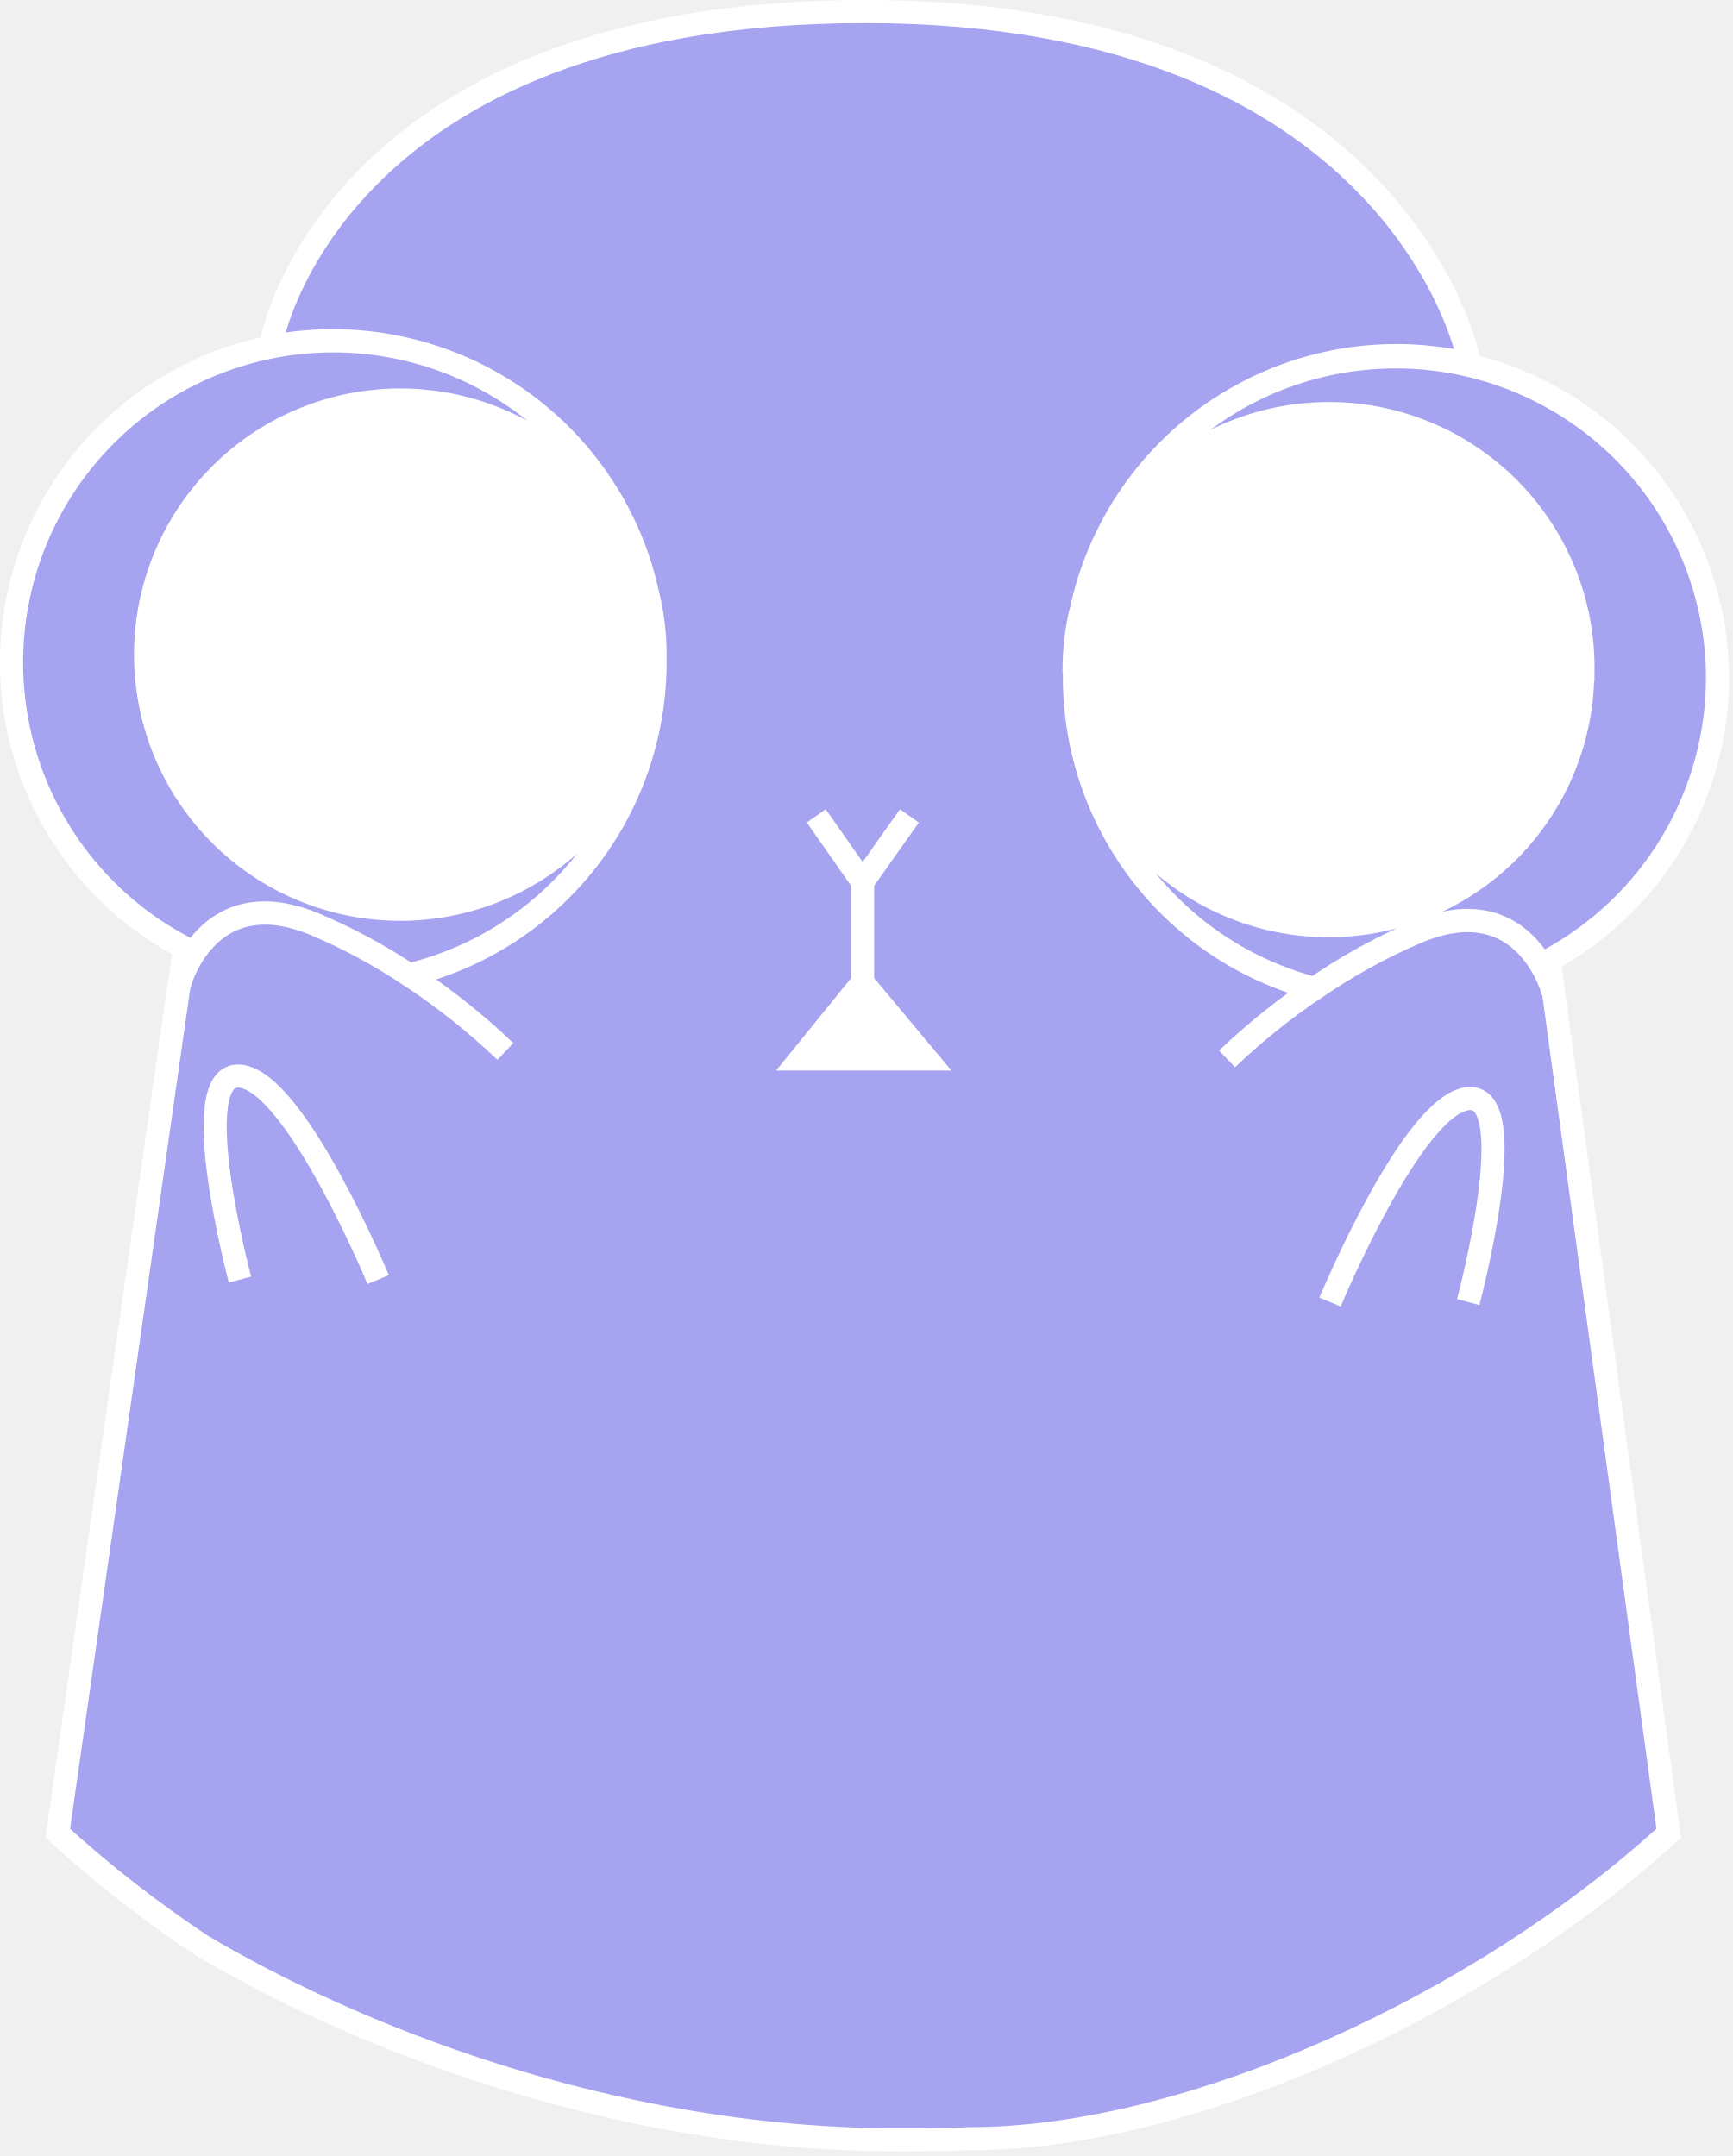
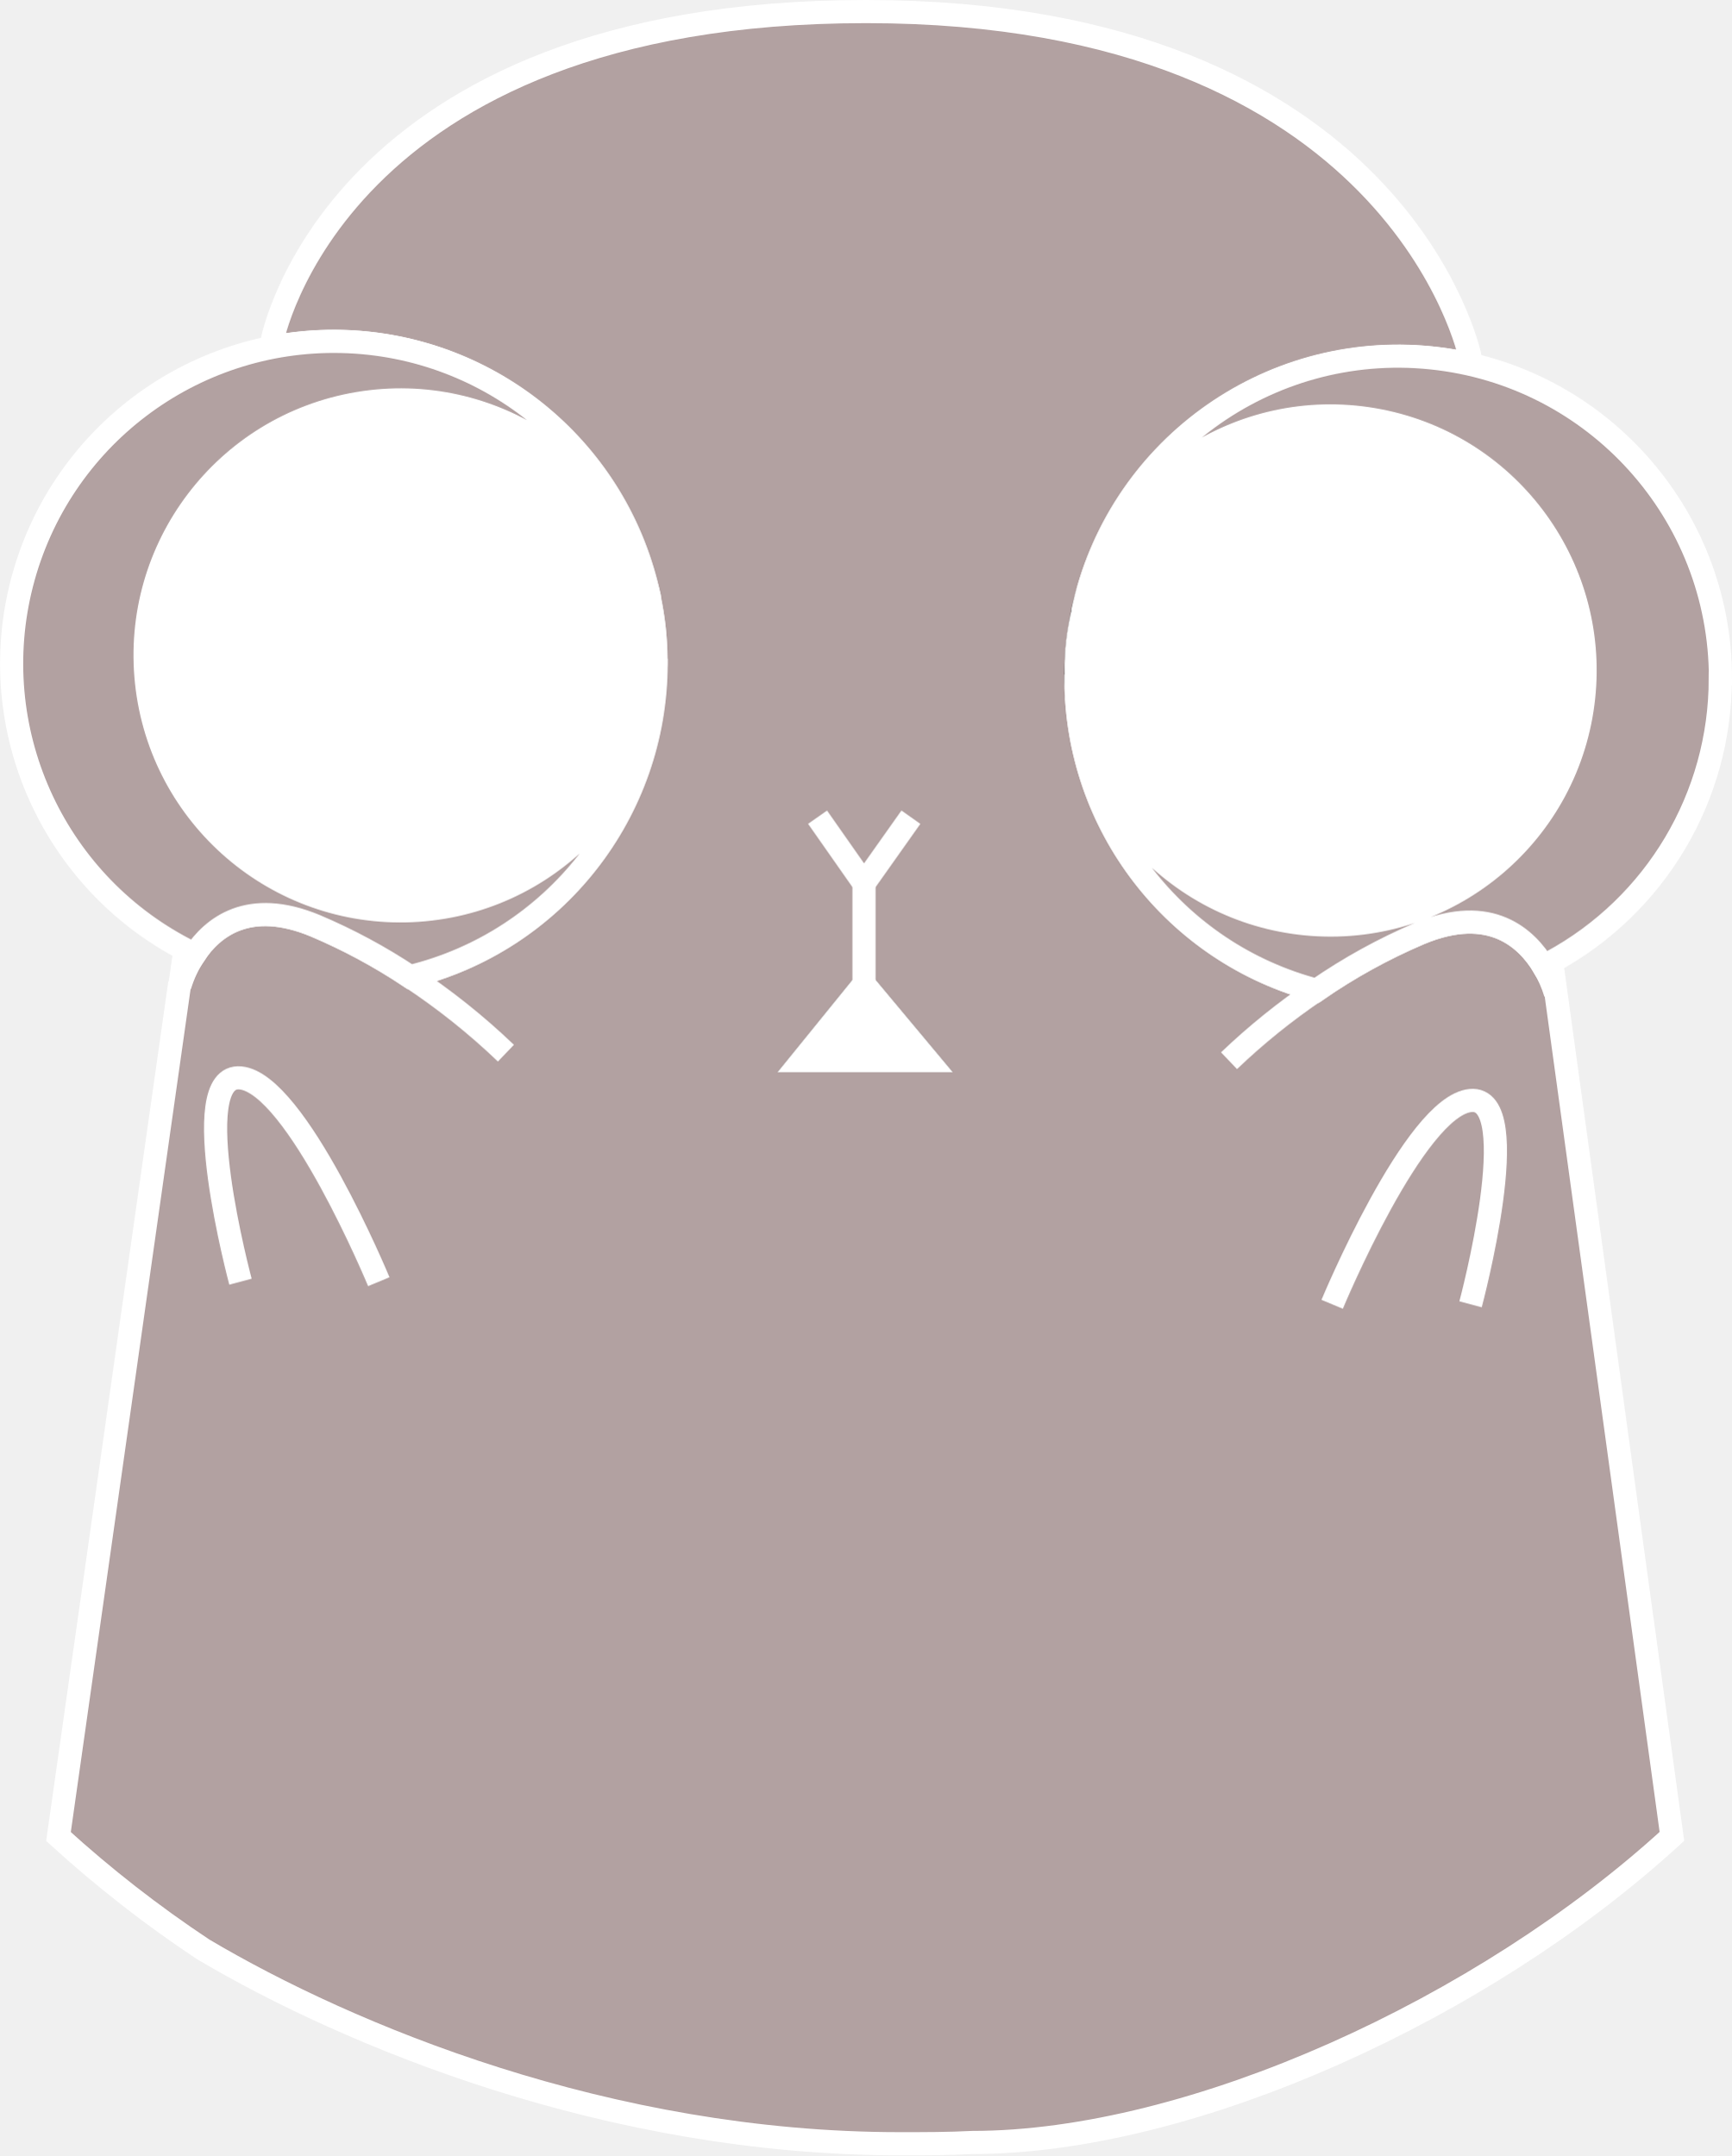
- <svg xmlns="http://www.w3.org/2000/svg" width="225" height="280" viewBox="0 0 225 280" fill="none">
-   <path d="M201.139 124.71L200.069 125.27C197.929 121.71 193.219 117.19 184.069 121.01C179.363 123.011 174.873 125.488 170.669 128.4C161.734 126.052 153.829 120.81 148.19 113.494C142.55 106.177 139.494 97.198 139.499 87.96C139.499 87.77 139.499 87.6 139.499 87.41C139.499 87.22 139.499 87.13 139.499 86.99C139.495 84.479 139.78 81.976 140.349 79.53C140.354 79.497 140.354 79.463 140.349 79.43C141.492 73.984 143.711 68.82 146.874 64.242C150.037 59.663 154.082 55.761 158.771 52.765C163.461 49.768 168.701 47.737 174.185 46.79C179.668 45.843 185.286 46 190.709 47.25L190.559 46.18C190.559 46.18 181.259 1.5 112.279 1.5C43.299 1.5 35.279 44.24 35.279 44.24L35.159 45.03C45.953 42.913 57.148 45.132 66.318 51.207C75.489 57.282 81.898 66.724 84.159 77.49C84.155 77.523 84.155 77.557 84.159 77.59C84.727 80.033 85.012 82.532 85.009 85.04C85.009 85.19 85.009 85.33 85.009 85.47C85.009 85.61 85.009 85.83 85.009 86.01C85.009 95.376 81.862 104.47 76.073 111.833C70.285 119.195 62.19 124.4 53.089 126.61C49.225 124.033 45.127 121.827 40.849 120.02C32.169 116.4 27.499 120.25 25.189 123.7C24.347 124.959 23.7 126.338 23.269 127.79L7.499 238.09C13.373 243.435 19.648 248.323 26.269 252.71C45.079 263.86 78.699 277.9 116.589 277.9C119.789 277.9 122.919 277.9 125.959 277.75C154.479 277.75 192.369 260.34 216.659 238.07L201.139 124.71Z" fill="#A6A3F1" />
-   <path d="M120.319 137.53H103.919L111.999 127.57L120.319 137.53Z" fill="white" />
-   <path d="M85.049 86.03C85.049 95.396 81.902 104.49 76.113 111.853C70.325 119.215 62.23 124.42 53.129 126.63C49.265 124.053 45.167 121.847 40.889 120.04C32.209 116.42 27.539 120.27 25.229 123.72L23.979 123.1C17.729 119.845 12.405 115.062 8.5 109.196C4.596 103.33 2.238 96.572 1.647 89.55C1.056 82.528 2.251 75.471 5.12 69.035C7.989 62.599 12.439 56.993 18.056 52.739C23.674 48.485 30.276 45.72 37.249 44.703C44.222 43.686 51.339 44.449 57.937 46.921C64.536 49.393 70.402 53.494 74.99 58.842C79.578 64.19 82.739 70.612 84.179 77.51C82.267 69.308 77.297 62.145 70.285 57.481C63.272 52.818 54.744 51.006 46.441 52.414C38.138 53.823 30.685 58.347 25.602 65.062C20.52 71.778 18.192 80.18 19.092 88.553C19.992 96.927 24.053 104.641 30.447 110.123C36.84 115.605 45.084 118.441 53.497 118.053C61.91 117.665 69.858 114.082 75.719 108.034C81.58 101.987 84.914 93.931 85.039 85.51C85.049 85.68 85.049 85.85 85.049 86.03Z" fill="#A6A3F1" />
-   <path d="M85.039 85.49C84.912 93.892 81.584 101.93 75.734 107.963C69.885 113.996 61.954 117.57 53.559 117.956C45.165 118.342 36.94 115.512 30.561 110.041C24.182 104.571 20.13 96.873 19.232 88.518C18.333 80.163 20.657 71.78 25.727 65.079C30.798 58.378 38.234 53.863 46.518 52.457C54.803 51.05 63.312 52.857 70.311 57.508C77.309 62.16 82.269 69.307 84.179 77.49C84.175 77.523 84.175 77.557 84.179 77.59C84.716 80.19 85.004 82.835 85.039 85.49Z" fill="white" />
-   <path d="M205.499 87.43C205.359 95.811 202.028 103.823 196.185 109.832C190.341 115.842 182.425 119.396 174.051 119.769C165.678 120.143 157.477 117.309 151.121 111.844C144.765 106.379 140.733 98.695 139.848 90.36C138.962 82.025 141.289 73.666 146.355 66.988C151.42 60.309 158.843 55.815 167.108 54.421C175.373 53.026 183.859 54.838 190.835 59.485C197.811 64.132 202.751 71.266 204.649 79.43C204.643 79.463 204.643 79.497 204.649 79.53C205.178 82.131 205.463 84.776 205.499 87.43Z" fill="white" />
-   <path d="M222.999 87.96C223.002 95.484 220.972 102.868 217.124 109.334C213.276 115.799 207.753 121.105 201.139 124.69L200.069 125.25C197.929 121.69 193.219 117.17 184.069 120.99C179.363 122.991 174.873 125.468 170.669 128.38C161.738 126.033 153.835 120.794 148.196 113.482C142.557 106.169 139.498 97.195 139.499 87.96C139.499 87.77 139.499 87.6 139.499 87.41C139.626 95.812 142.954 103.85 148.803 109.883C154.653 115.916 162.584 119.49 170.978 119.876C179.373 120.262 187.598 117.432 193.977 111.961C200.356 106.491 204.408 98.793 205.306 90.438C206.204 82.083 203.881 73.7 198.811 66.999C193.74 60.298 186.304 55.783 178.019 54.377C169.735 52.97 161.225 54.777 154.227 59.428C147.229 64.08 142.269 71.227 140.359 79.41C142.51 69.329 148.311 60.4 156.647 54.338C164.983 48.276 175.266 45.509 185.519 46.57C195.772 47.63 205.27 52.444 212.189 60.084C219.107 67.725 222.957 77.653 222.999 87.96Z" fill="#A6A3F1" />
-   <path d="M200.069 125.27L201.139 124.71L216.659 238.07C192.369 260.34 154.479 277.75 125.959 277.75C122.919 277.9 119.789 277.9 116.589 277.9C78.699 277.9 45.079 263.86 26.269 252.71C19.648 248.323 13.373 243.435 7.499 238.09L23.269 127.79C23.7 126.338 24.347 124.959 25.189 123.7C27.499 120.25 32.169 116.4 40.849 120.02C45.127 121.827 49.225 124.033 53.089 126.61C62.19 124.4 70.285 119.195 76.073 111.833C81.862 104.47 85.009 95.376 85.009 86.01C85.009 85.83 85.009 85.61 85.009 85.47C85.009 85.33 85.009 85.19 85.009 85.04C85.012 82.532 84.727 80.033 84.159 77.59C84.155 77.557 84.155 77.523 84.159 77.49C81.898 66.724 75.489 57.282 66.318 51.207C57.148 45.132 45.953 42.913 35.159 45.03L35.279 44.24C35.279 44.24 43.299 1.5 112.279 1.5C181.259 1.5 190.559 46.18 190.559 46.18L190.709 47.25C185.286 46 179.668 45.843 174.185 46.79C168.701 47.737 163.461 49.768 158.771 52.765C154.082 55.761 150.037 59.663 146.874 64.242C143.711 68.82 141.492 73.984 140.349 79.43C140.354 79.463 140.354 79.497 140.349 79.53C139.78 81.976 139.495 84.479 139.499 86.99C139.499 87.13 139.499 87.22 139.499 87.41M201.629 128.78C201.259 127.549 200.735 126.37 200.069 125.27C197.929 121.71 193.219 117.19 184.069 121.01C179.363 123.011 174.873 125.488 170.669 128.4C161.734 126.052 153.829 120.81 148.19 113.494C142.55 106.177 139.494 97.198 139.499 87.96M139.499 87.41C139.626 95.812 142.954 103.85 148.803 109.883C154.653 115.916 162.584 119.49 170.978 119.876C179.373 120.262 187.598 117.432 193.977 111.961C200.356 106.491 204.408 98.793 205.306 90.438C206.204 82.083 203.881 73.7 198.811 66.999C193.74 60.298 186.304 55.783 178.019 54.377C169.735 52.97 161.225 54.777 154.227 59.428C147.229 64.08 142.269 71.227 140.359 79.41C142.51 69.329 148.311 60.4 156.647 54.338C164.983 48.276 175.266 45.509 185.519 46.57C195.772 47.63 205.27 52.444 212.189 60.084C219.107 67.725 222.957 77.653 222.999 87.96C223.002 95.484 220.972 102.868 217.124 109.334C213.276 115.799 207.753 121.105 201.139 124.69L200.069 125.25C197.929 121.69 193.219 117.17 184.069 120.99C179.363 122.991 174.873 125.468 170.669 128.38C161.738 126.033 153.835 120.794 148.196 113.482C142.557 106.169 139.498 97.195 139.499 87.96C139.499 87.77 139.499 87.6 139.499 87.41ZM25.229 123.72C24.387 124.979 23.739 126.358 23.309 127.81L23.979 123.1M25.229 123.72L23.979 123.1M65.619 136.55C61.762 132.875 57.582 129.554 53.129 126.63C49.265 124.053 45.167 121.847 40.889 120.04C32.209 116.42 27.539 120.27 25.229 123.72M23.979 123.1C17.729 119.845 12.405 115.062 8.5 109.196C4.596 103.33 2.238 96.572 1.647 89.55C1.056 82.528 2.251 75.471 5.12 69.035C7.989 62.599 12.439 56.993 18.056 52.739C23.674 48.485 30.276 45.72 37.249 44.703C44.222 43.686 51.339 44.449 57.937 46.921C64.536 49.393 70.402 53.494 74.99 58.842C79.578 64.19 82.739 70.612 84.179 77.51C82.267 69.308 77.297 62.145 70.285 57.481C63.272 52.818 54.744 51.006 46.441 52.414C38.138 53.823 30.685 58.347 25.602 65.062C20.52 71.778 18.192 80.18 19.092 88.553C19.992 96.927 24.053 104.641 30.447 110.123C36.84 115.605 45.084 118.441 53.497 118.053C61.91 117.665 69.858 114.082 75.719 108.034C81.58 101.987 84.914 93.931 85.039 85.51C85.049 85.68 85.049 85.85 85.049 86.03C85.049 95.396 81.902 104.49 76.113 111.853C70.325 119.215 62.23 124.42 53.129 126.63M111.999 127.57L103.919 137.53H120.319L111.999 127.57ZM111.999 127.57V114.55M159.319 137.52C162.828 134.166 166.615 131.115 170.639 128.4M31.159 166.18C31.159 166.18 23.909 139.09 31.159 139.76C38.409 140.43 49.099 166.18 49.099 166.18M190.629 169.1C190.629 169.1 197.879 142 190.629 142.68C183.379 143.36 172.689 169.1 172.689 169.1M105.979 105.96L111.999 114.55M111.999 114.55L118.079 105.96M140.299 79.55C139.769 82.144 139.488 84.783 139.459 87.43C139.459 87.29 139.459 87.15 139.459 87.01C139.452 84.499 139.734 81.996 140.299 79.55ZM85.049 85.06C85.049 85.21 85.049 85.35 85.049 85.49C85.02 82.843 84.738 80.204 84.209 77.61C84.773 80.053 85.055 82.553 85.049 85.06ZM205.499 87.01C205.555 95.762 202.131 104.178 195.982 110.406C189.833 116.634 181.461 120.164 172.709 120.22C163.957 120.276 155.541 116.852 149.313 110.703C143.085 104.554 139.555 96.182 139.499 87.43C139.528 84.783 139.809 82.144 140.339 79.55C140.344 79.517 140.344 79.483 140.339 79.45C142.131 71.504 146.799 64.502 153.443 59.791C160.088 55.079 168.24 52.992 176.332 53.93C184.423 54.869 191.881 58.766 197.271 64.873C202.662 70.98 205.603 78.865 205.529 87.01H205.499ZM85.039 85.49C84.912 93.892 81.584 101.93 75.734 107.963C69.885 113.996 61.954 117.57 53.559 117.956C45.165 118.342 36.94 115.512 30.561 110.041C24.182 104.571 20.13 96.873 19.232 88.518C18.333 80.163 20.657 71.78 25.727 65.079C30.798 58.378 38.234 53.863 46.518 52.457C54.803 51.05 63.312 52.857 70.311 57.508C77.309 62.16 82.269 69.307 84.179 77.49C84.175 77.523 84.175 77.557 84.179 77.59C84.716 80.19 85.004 82.835 85.039 85.49ZM205.499 87.43C205.359 95.811 202.028 103.823 196.185 109.832C190.341 115.842 182.425 119.396 174.051 119.769C165.678 120.143 157.477 117.309 151.121 111.844C144.765 106.379 140.733 98.695 139.848 90.36C138.962 82.025 141.289 73.666 146.355 66.988C151.42 60.309 158.843 55.815 167.108 54.421C175.373 53.026 183.859 54.838 190.835 59.485C197.811 64.132 202.751 71.266 204.649 79.43C204.643 79.463 204.643 79.497 204.649 79.53C205.178 82.131 205.463 84.776 205.499 87.43Z" stroke-width="3" stroke-miterlimit="10" stroke="white" />
+ <svg xmlns="http://www.w3.org/2000/svg" id="圖層_3" data-name="圖層 3" viewBox="0 0 224.5 279.39">
  <defs>
-     <path id="stroke0_435_166" d="M140.299 79.55C139.769 82.144 139.488 84.783 139.459 87.43C139.459 87.29 139.459 87.15 139.459 87.01C139.452 84.499 139.734 81.996 140.299 79.55Z" />
-     <path id="stroke1_435_166" d="M85.049 85.06C85.049 85.21 85.049 85.35 85.049 85.49C85.02 82.843 84.738 80.204 84.209 77.61C84.773 80.053 85.055 82.553 85.049 85.06Z" />
+     <style>.cls-1,.cls-3{fill:none;}.cls-1{stroke:#4d4545;}.cls-1,.cls-2,.cls-3,.cls-4{stroke-miterlimit:10;stroke-width:3px;}.cls-2{fill:#b2a1a1;}.cls-2,.cls-3,.cls-4{stroke:#fff;}.cls-4{fill:#fff;}</style>
  </defs>
+   <path class="cls-1" d="M991.72,461.45a42.35,42.35,0,0,0-.84,7.88c0-.15,0-.29,0-.43A33.23,33.23,0,0,1,991.72,461.45Z" transform="translate(-851.42 -381.91)" />
+   <path class="cls-1" d="M936.47,467c0,.15,0,.29,0,.43a42.53,42.53,0,0,0-.83-7.88A33.3,33.3,0,0,1,936.47,467Z" transform="translate(-851.42 -381.91)" />
+   <path class="cls-1" d="M936.47,467c0,.15,0,.29,0,.43a42.53,42.53,0,0,0-.83-7.88A33.3,33.3,0,0,1,936.47,467Z" transform="translate(-851.42 -381.91)" />
+   <path class="cls-1" d="M991.72,461.45a42.35,42.35,0,0,0-.84,7.88c0-.15,0-.29,0-.43A33.23,33.23,0,0,1,991.72,461.45Z" transform="translate(-851.42 -381.91)" />
+   <path class="cls-2" d="M1052.56,506.6c-.35.2-.7.38-1.06.56-2.15-3.56-6.85-8.08-16-4.26a75.33,75.33,0,0,0-13.41,7.39,41.8,41.8,0,0,1-31.19-40.42c0-.19,0-.36,0-.54s0-.29,0-.43a33.23,33.23,0,0,1,.85-7.45.43.43,0,0,0,0-.11,41.9,41.9,0,0,1,50.36-32.18l-.14-1.06s-9.31-44.69-78.29-44.69-77,42.74-77,42.74l-.11.79a41.84,41.84,0,0,1,49,32.46.36.36,0,0,0,0,.1,33.3,33.3,0,0,1,.84,7.45c0,.15,0,.29,0,.43s0,.36,0,.55a41.78,41.78,0,0,1-31.91,40.59,74.68,74.68,0,0,0-12.24-6.59c-8.69-3.62-13.36.23-15.66,3.68a15.29,15.29,0,0,0-1.93,4.09L859,620a155.07,155.07,0,0,0,18.77,14.63c18.8,11.14,52.43,25.19,90.31,25.19,3.2,0,6.33,0,9.37-.16,28.52,0,66.41-17.41,90.7-39.68Z" transform="translate(-851.42 -381.91)" />
+   <path class="cls-3" d="M876.66,505.61a15.29,15.29,0,0,0-1.93,4.09l.67-4.71C875.82,505.2,876.23,505.42,876.66,505.61Z" transform="translate(-851.42 -381.91)" />
+   <polygon class="cls-1" points="120.32 137.51 103.92 137.51 112 127.55 120.32 137.51" />
+   <path class="cls-3" d="M904.56,508.52A88.1,88.1,0,0,1,917,518.44" transform="translate(-851.42 -381.91)" />
+   <path class="cls-3" d="M1010.74,519.42a86.56,86.56,0,0,1,11.32-9.13" transform="translate(-851.42 -381.91)" />
+   <path class="cls-3" d="M1053.05,510.67a15.45,15.45,0,0,0-1.55-3.51" transform="translate(-851.42 -381.91)" />
+   <path class="cls-3" d="M882.59,548.07s-7.26-27.09,0-26.42,17.93,26.42,17.93,26.42" transform="translate(-851.42 -381.91)" />
+   <path class="cls-3" d="M1042.05,551s7.25-27.1,0-26.42S1024.11,551,1024.11,551" transform="translate(-851.42 -381.91)" />
+   <polyline class="cls-3" points="105.98 105.94 112 114.53 118.08 105.94" />
+   <polygon class="cls-4" points="120.32 137.51 103.92 137.51 112 127.55 120.32 137.51" />
+   <line class="cls-3" x1="112" y1="114.53" x2="112" y2="127.55" />
+   <path class="cls-2" d="M936.47,467.93a41.78,41.78,0,0,1-31.91,40.59,74.68,74.68,0,0,0-12.24-6.59c-8.69-3.62-13.36.23-15.66,3.68-.43-.19-.84-.41-1.26-.62a41.78,41.78,0,1,1,60.21-45.59,33.12,33.12,0,1,0,.85,8C936.47,467.57,936.47,467.74,936.47,467.93Z" transform="translate(-851.42 -381.91)" />
+   <path class="cls-1" d="M1056.94,468.9a33,33,0,0,1-66.06.43,42.35,42.35,0,0,1,.84-7.88.43.43,0,0,0,0-.11,33,33,0,0,1,65.2,7.56Z" transform="translate(-851.42 -381.91)" />
+   <path class="cls-4" d="M936.46,467.38a32.93,32.93,0,1,1-.85-8,.36.36,0,0,0,0,.1A42.53,42.53,0,0,1,936.46,467.38Z" transform="translate(-851.42 -381.91)" />
+   <path class="cls-4" d="M1056.93,469.33a33,33,0,1,1-.86-8,.43.43,0,0,0,0,.11A41.52,41.52,0,0,1,1056.93,469.33Z" transform="translate(-851.42 -381.91)" />
+   <path class="cls-2" d="M1074.42,469.87a41.76,41.76,0,0,1-21.86,36.73c-.35.2-.7.38-1.06.56-2.15-3.56-6.85-8.08-16-4.26a75.33,75.33,0,0,0-13.41,7.39,41.8,41.8,0,0,1-31.19-40.42c0-.19,0-.36,0-.54a33,33,0,1,0,.86-8,41.78,41.78,0,0,1,82.68,8.53Z" transform="translate(-851.42 -381.91)" />
</svg>
